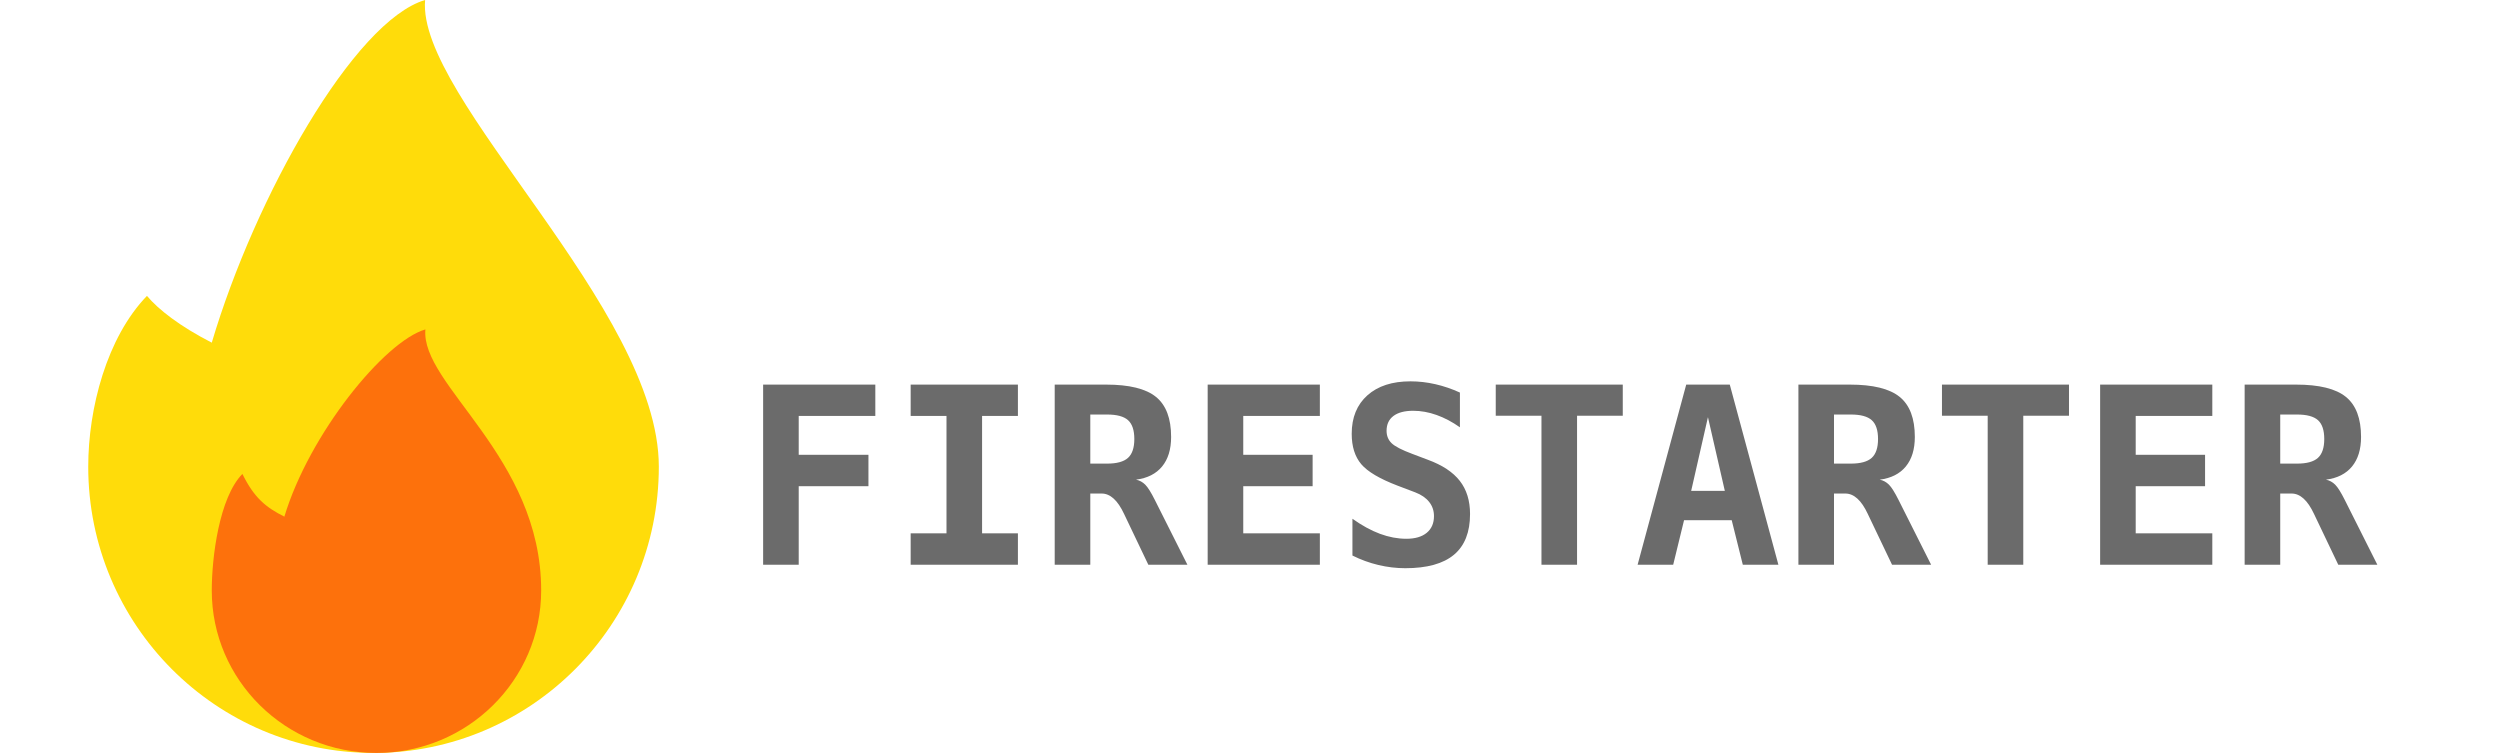
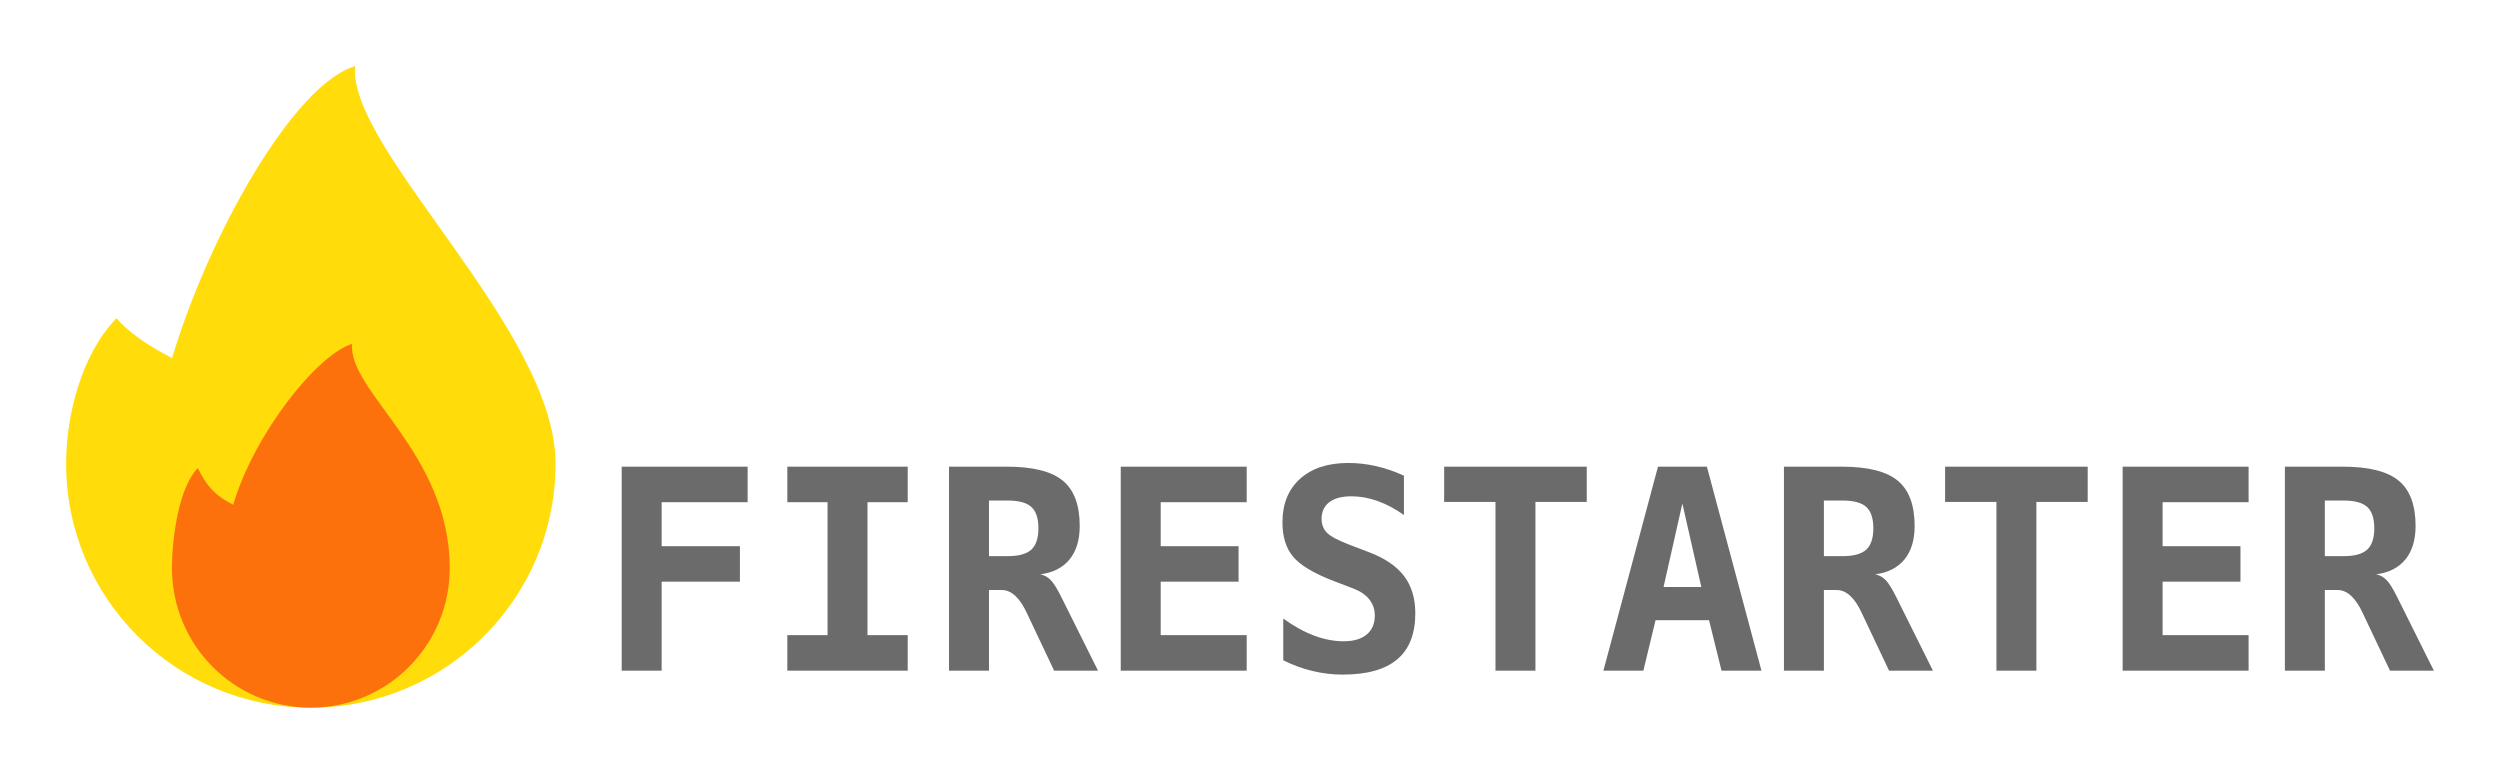
- <svg xmlns="http://www.w3.org/2000/svg" width="425px" height="128px" viewBox="0 0 425 128" version="1.1">
+ <svg xmlns="http://www.w3.org/2000/svg" width="378px" height="115px" viewBox="0 0 378 115" version="1.1">
  <g id="Artboard" stroke="none" stroke-width="1" fill="none" fill-rule="evenodd">
-     <path d="M63.5,128 C90.286,128 112,106.196 112,79.335 C112,52.474 70.791,16.637 72.269,0 C60.198,3.568 43.354,33.449 36,58.252 C30.558,55.456 26.917,52.615 24.983,50.3 C18.149,57.37 15,69.42 15,79.335 C15,106.212 36.714,128 63.5,128 Z" id="Oval" fill="#FFDC0A" />
-     <path d="M64,128 C79.464,128 92,115.625 92,100.381 C92,77.581 71.465,65.442 72.318,56 C65.35,58.025 52.587,73.755 48.341,87.831 C45.199,86.244 43.22,84.657 41.209,80.568 C37.264,84.58 36,94.754 36,100.381 C36,115.635 48.536,128 64,128 Z" id="Oval-Copy" fill="#FD710C" />
-     <path d="M135.782,96 L135.782,82.649 L147.636,82.649 L147.636,77.317 L135.782,77.317 L135.782,70.714 L148.805,70.714 L148.805,65.382 L129.732,65.382 L129.732,96 L135.782,96 Z M173.045,96 L173.045,90.668 L166.954,90.668 L166.954,70.714 L173.045,70.714 L173.045,65.382 L154.813,65.382 L154.813,70.714 L160.904,70.714 L160.904,90.668 L154.813,90.668 L154.813,96 L173.045,96 Z M185.35,96 L185.35,83.9 L187.277,83.9 C188.74,83.9 190.012,85.056 191.092,87.366 C191.27,87.749 191.413,88.05 191.522,88.269 L191.522,88.269 L195.214,96 L201.858,96 L196.321,84.987 C195.679,83.702 195.135,82.837 194.691,82.393 C194.247,81.949 193.724,81.665 193.122,81.542 C195.05,81.296 196.526,80.551 197.552,79.307 C198.577,78.062 199.09,76.388 199.09,74.282 C199.09,71.138 198.232,68.868 196.516,67.474 C194.8,66.079 191.974,65.382 188.036,65.382 L188.036,65.382 L179.3,65.382 L179.3,96 L185.35,96 Z M188.2,78.814 L185.35,78.814 L185.35,70.468 L188.2,70.468 C189.868,70.468 191.058,70.789 191.769,71.432 C192.479,72.074 192.835,73.141 192.835,74.631 C192.835,76.121 192.476,77.191 191.758,77.84 C191.041,78.49 189.854,78.814 188.2,78.814 L188.2,78.814 Z M224.376,96 L224.376,90.668 L211.354,90.668 L211.354,82.649 L223.146,82.649 L223.146,77.317 L211.354,77.317 L211.354,70.714 L224.376,70.714 L224.376,65.382 L205.304,65.382 L205.304,96 L224.376,96 Z M238.896,96.595 C242.587,96.595 245.345,95.833 247.17,94.308 C248.996,92.784 249.908,90.477 249.908,87.387 C249.908,85.117 249.327,83.237 248.165,81.747 C247.003,80.257 245.191,79.061 242.73,78.158 L242.73,78.158 L240.126,77.174 C238.321,76.504 237.135,75.892 236.568,75.338 C236,74.785 235.717,74.084 235.717,73.236 C235.717,72.143 236.106,71.302 236.886,70.714 C237.665,70.126 238.786,69.832 240.249,69.832 C241.562,69.832 242.888,70.071 244.228,70.55 C245.567,71.028 246.887,71.726 248.186,72.642 L248.186,72.642 L248.186,66.735 C246.805,66.106 245.41,65.631 244.002,65.31 C242.594,64.989 241.186,64.828 239.777,64.828 C236.674,64.828 234.233,65.621 232.456,67.207 C230.679,68.793 229.79,70.974 229.79,73.749 C229.79,75.909 230.33,77.628 231.41,78.907 C232.49,80.185 234.555,81.405 237.604,82.567 L237.604,82.567 L240.577,83.695 C241.616,84.092 242.409,84.635 242.956,85.326 C243.503,86.016 243.776,86.819 243.776,87.735 C243.776,88.952 243.366,89.899 242.546,90.576 C241.726,91.252 240.57,91.591 239.08,91.591 C237.604,91.591 236.11,91.311 234.599,90.75 C233.088,90.189 231.526,89.335 229.913,88.187 L229.913,88.187 L229.913,94.441 C231.335,95.152 232.808,95.689 234.333,96.051 C235.857,96.414 237.378,96.595 238.896,96.595 Z M268.099,96 L268.099,70.673 L275.871,70.673 L275.871,65.382 L254.276,65.382 L254.276,70.673 L262.049,70.673 L262.049,96 L268.099,96 Z M284.443,96 L286.289,88.433 L294.39,88.433 L296.276,96 L302.326,96 L294.062,65.382 L286.658,65.382 L278.394,96 L284.443,96 Z M293.221,83.449 L287.499,83.449 L290.35,70.919 L293.221,83.449 Z M311.78,96 L311.78,83.9 L313.708,83.9 C315.171,83.9 316.442,85.056 317.522,87.366 C317.7,87.749 317.844,88.05 317.953,88.269 L317.953,88.269 L321.645,96 L328.289,96 L322.752,84.987 C322.109,83.702 321.566,82.837 321.122,82.393 C320.677,81.949 320.154,81.665 319.553,81.542 C321.48,81.296 322.957,80.551 323.982,79.307 C325.008,78.062 325.521,76.388 325.521,74.282 C325.521,71.138 324.663,68.868 322.947,67.474 C321.231,66.079 318.404,65.382 314.467,65.382 L314.467,65.382 L305.73,65.382 L305.73,96 L311.78,96 Z M314.631,78.814 L311.78,78.814 L311.78,70.468 L314.631,70.468 C316.299,70.468 317.488,70.789 318.199,71.432 C318.91,72.074 319.266,73.141 319.266,74.631 C319.266,76.121 318.907,77.191 318.189,77.84 C317.471,78.49 316.285,78.814 314.631,78.814 L314.631,78.814 Z M343.957,96 L343.957,70.673 L351.729,70.673 L351.729,65.382 L330.135,65.382 L330.135,70.673 L337.907,70.673 L337.907,96 L343.957,96 Z M376.093,96 L376.093,90.668 L363.07,90.668 L363.07,82.649 L374.862,82.649 L374.862,77.317 L363.07,77.317 L363.07,70.714 L376.093,70.714 L376.093,65.382 L357.021,65.382 L357.021,96 L376.093,96 Z M387.639,96 L387.639,83.9 L389.566,83.9 C391.029,83.9 392.301,85.056 393.381,87.366 C393.559,87.749 393.702,88.05 393.812,88.269 L393.812,88.269 L397.503,96 L404.147,96 L398.61,84.987 C397.968,83.702 397.424,82.837 396.98,82.393 C396.536,81.949 396.013,81.665 395.411,81.542 C397.339,81.296 398.815,80.551 399.841,79.307 C400.866,78.062 401.379,76.388 401.379,74.282 C401.379,71.138 400.521,68.868 398.805,67.474 C397.089,66.079 394.263,65.382 390.325,65.382 L390.325,65.382 L381.589,65.382 L381.589,96 L387.639,96 Z M390.489,78.814 L387.639,78.814 L387.639,70.468 L390.489,70.468 C392.157,70.468 393.347,70.789 394.058,71.432 C394.769,72.074 395.124,73.141 395.124,74.631 C395.124,76.121 394.765,77.191 394.047,77.84 C393.33,78.49 392.144,78.814 390.489,78.814 L390.489,78.814 Z" id="FIRESTARTER" fill="#6B6B6B" fill-rule="nonzero" />
+     <path d="M47,107 C67.435,107 84,90.477 84,70.121 C84,49.766 52.562,22.608 53.69,10 C44.481,12.704 31.631,35.348 26.021,54.144 C21.869,52.025 19.092,49.873 17.616,48.118 C12.402,53.475 10,62.607 10,70.121 C10,90.489 26.565,107 47,107 Z" id="Oval" fill="#FFDC0A" fill-rule="nonzero" />
+     <path d="M47,107 C58.598,107 68,97.547 68,85.902 C68,68.485 52.599,59.213 53.239,52 C48.012,53.547 38.44,65.563 35.256,76.316 C32.899,75.103 31.415,73.891 29.907,70.767 C26.948,73.832 26,81.603 26,85.902 C26,97.554 35.402,107 47,107 Z" id="Oval-Copy" fill="#FD710C" fill-rule="nonzero" />
+     <path d="M100.041,101.401 L100.041,87.952 L111.876,87.952 L111.876,82.581 L100.041,82.581 L100.041,75.929 L113.043,75.929 L113.043,70.558 L94,70.558 L94,101.401 L100.041,101.401 Z M137.247,101.401 L137.247,96.03 L131.165,96.03 L131.165,75.929 L137.247,75.929 L137.247,70.558 L119.043,70.558 L119.043,75.929 L125.125,75.929 L125.125,96.03 L119.043,96.03 L119.043,101.401 L137.247,101.401 Z M149.533,101.401 L149.533,89.212 L151.458,89.212 C152.919,89.212 154.188,90.376 155.267,92.704 C155.444,93.089 155.587,93.392 155.697,93.613 L155.697,93.613 L159.382,101.401 L166.017,101.401 L160.488,90.307 C159.847,89.013 159.304,88.142 158.86,87.694 C158.417,87.246 157.894,86.961 157.294,86.837 C159.219,86.589 160.693,85.838 161.717,84.585 C162.741,83.332 163.253,81.645 163.253,79.524 C163.253,76.356 162.396,74.07 160.683,72.665 C158.969,71.26 156.147,70.558 152.216,70.558 L152.216,70.558 L143.492,70.558 L143.492,101.401 L149.533,101.401 Z M152.379,84.089 L149.533,84.089 L149.533,75.681 L152.379,75.681 C154.045,75.681 155.232,76.005 155.942,76.652 C156.652,77.299 157.007,78.374 157.007,79.875 C157.007,81.376 156.649,82.454 155.932,83.108 C155.215,83.762 154.031,84.089 152.379,84.089 L152.379,84.089 Z M188.5,101.401 L188.5,96.03 L175.498,96.03 L175.498,87.952 L187.272,87.952 L187.272,82.581 L175.498,82.581 L175.498,75.929 L188.5,75.929 L188.5,70.558 L169.457,70.558 L169.457,101.401 L188.5,101.401 Z M202.998,102 C206.684,102 209.438,101.232 211.26,99.697 C213.083,98.161 213.994,95.837 213.994,92.724 C213.994,90.438 213.414,88.544 212.253,87.043 C211.093,85.542 209.284,84.337 206.827,83.428 L206.827,83.428 L204.227,82.436 C202.425,81.762 201.24,81.145 200.674,80.587 C200.107,80.03 199.824,79.324 199.824,78.47 C199.824,77.368 200.213,76.521 200.991,75.929 C201.769,75.337 202.889,75.041 204.349,75.041 C205.66,75.041 206.984,75.282 208.322,75.764 C209.66,76.246 210.977,76.948 212.274,77.871 L212.274,77.871 L212.274,71.921 C210.895,71.288 209.503,70.809 208.097,70.485 C206.691,70.162 205.285,70 203.878,70 C200.78,70 198.343,70.799 196.568,72.396 C194.794,73.994 193.906,76.191 193.906,78.986 C193.906,81.162 194.446,82.894 195.524,84.182 C196.602,85.47 198.664,86.699 201.708,87.87 L201.708,87.87 L204.677,89.006 C205.715,89.405 206.506,89.953 207.052,90.648 C207.598,91.344 207.871,92.153 207.871,93.076 C207.871,94.301 207.462,95.255 206.643,95.937 C205.824,96.618 204.67,96.959 203.182,96.959 C201.708,96.959 200.217,96.677 198.708,96.112 C197.2,95.548 195.64,94.687 194.029,93.53 L194.029,93.53 L194.029,99.831 C195.449,100.547 196.92,101.088 198.442,101.453 C199.964,101.818 201.483,102 202.998,102 Z M232.157,101.401 L232.157,75.888 L239.918,75.888 L239.918,70.558 L218.356,70.558 L218.356,75.888 L226.116,75.888 L226.116,101.401 L232.157,101.401 Z M248.477,101.401 L250.32,93.778 L258.408,93.778 L260.292,101.401 L266.333,101.401 L258.081,70.558 L250.688,70.558 L242.436,101.401 L248.477,101.401 Z M257.241,88.758 L251.528,88.758 L254.374,76.136 L257.241,88.758 Z M275.773,101.401 L275.773,89.212 L277.697,89.212 C279.158,89.212 280.428,90.376 281.506,92.704 C281.683,93.089 281.827,93.392 281.936,93.613 L281.936,93.613 L285.622,101.401 L292.256,101.401 L286.728,90.307 C286.086,89.013 285.543,88.142 285.1,87.694 C284.656,87.246 284.134,86.961 283.533,86.837 C285.458,86.589 286.932,85.838 287.956,84.585 C288.98,83.332 289.492,81.645 289.492,79.524 C289.492,76.356 288.635,74.07 286.922,72.665 C285.209,71.26 282.387,70.558 278.455,70.558 L278.455,70.558 L269.732,70.558 L269.732,101.401 L275.773,101.401 Z M278.619,84.089 L275.773,84.089 L275.773,75.681 L278.619,75.681 C280.284,75.681 281.472,76.005 282.182,76.652 C282.892,77.299 283.247,78.374 283.247,79.875 C283.247,81.376 282.888,82.454 282.172,83.108 C281.455,83.762 280.271,84.089 278.619,84.089 L278.619,84.089 Z M307.901,101.401 L307.901,75.888 L315.661,75.888 L315.661,70.558 L294.099,70.558 L294.099,75.888 L301.86,75.888 L301.86,101.401 L307.901,101.401 Z M339.988,101.401 L339.988,96.03 L326.985,96.03 L326.985,87.952 L338.759,87.952 L338.759,82.581 L326.985,82.581 L326.985,75.929 L339.988,75.929 L339.988,70.558 L320.944,70.558 L320.944,101.401 L339.988,101.401 Z M351.516,101.401 L351.516,89.212 L353.441,89.212 C354.902,89.212 356.171,90.376 357.25,92.704 C357.427,93.089 357.57,93.392 357.68,93.613 L357.68,93.613 L361.366,101.401 L368,101.401 L362.471,90.307 C361.83,89.013 361.287,88.142 360.843,87.694 C360.4,87.246 359.878,86.961 359.277,86.837 C361.202,86.589 362.676,85.838 363.7,84.585 C364.724,83.332 365.236,81.645 365.236,79.524 C365.236,76.356 364.379,74.07 362.666,72.665 C360.953,71.26 358.13,70.558 354.199,70.558 L354.199,70.558 L345.476,70.558 L345.476,101.401 L351.516,101.401 Z M354.362,84.089 L351.516,84.089 L351.516,75.681 L354.362,75.681 C356.028,75.681 357.216,76.005 357.925,76.652 C358.635,77.299 358.99,78.374 358.99,79.875 C358.99,81.376 358.632,82.454 357.915,83.108 C357.198,83.762 356.014,84.089 354.362,84.089 L354.362,84.089 Z" id="FIRESTARTER" fill="#6B6B6B" fill-rule="nonzero" />
  </g>
</svg>
